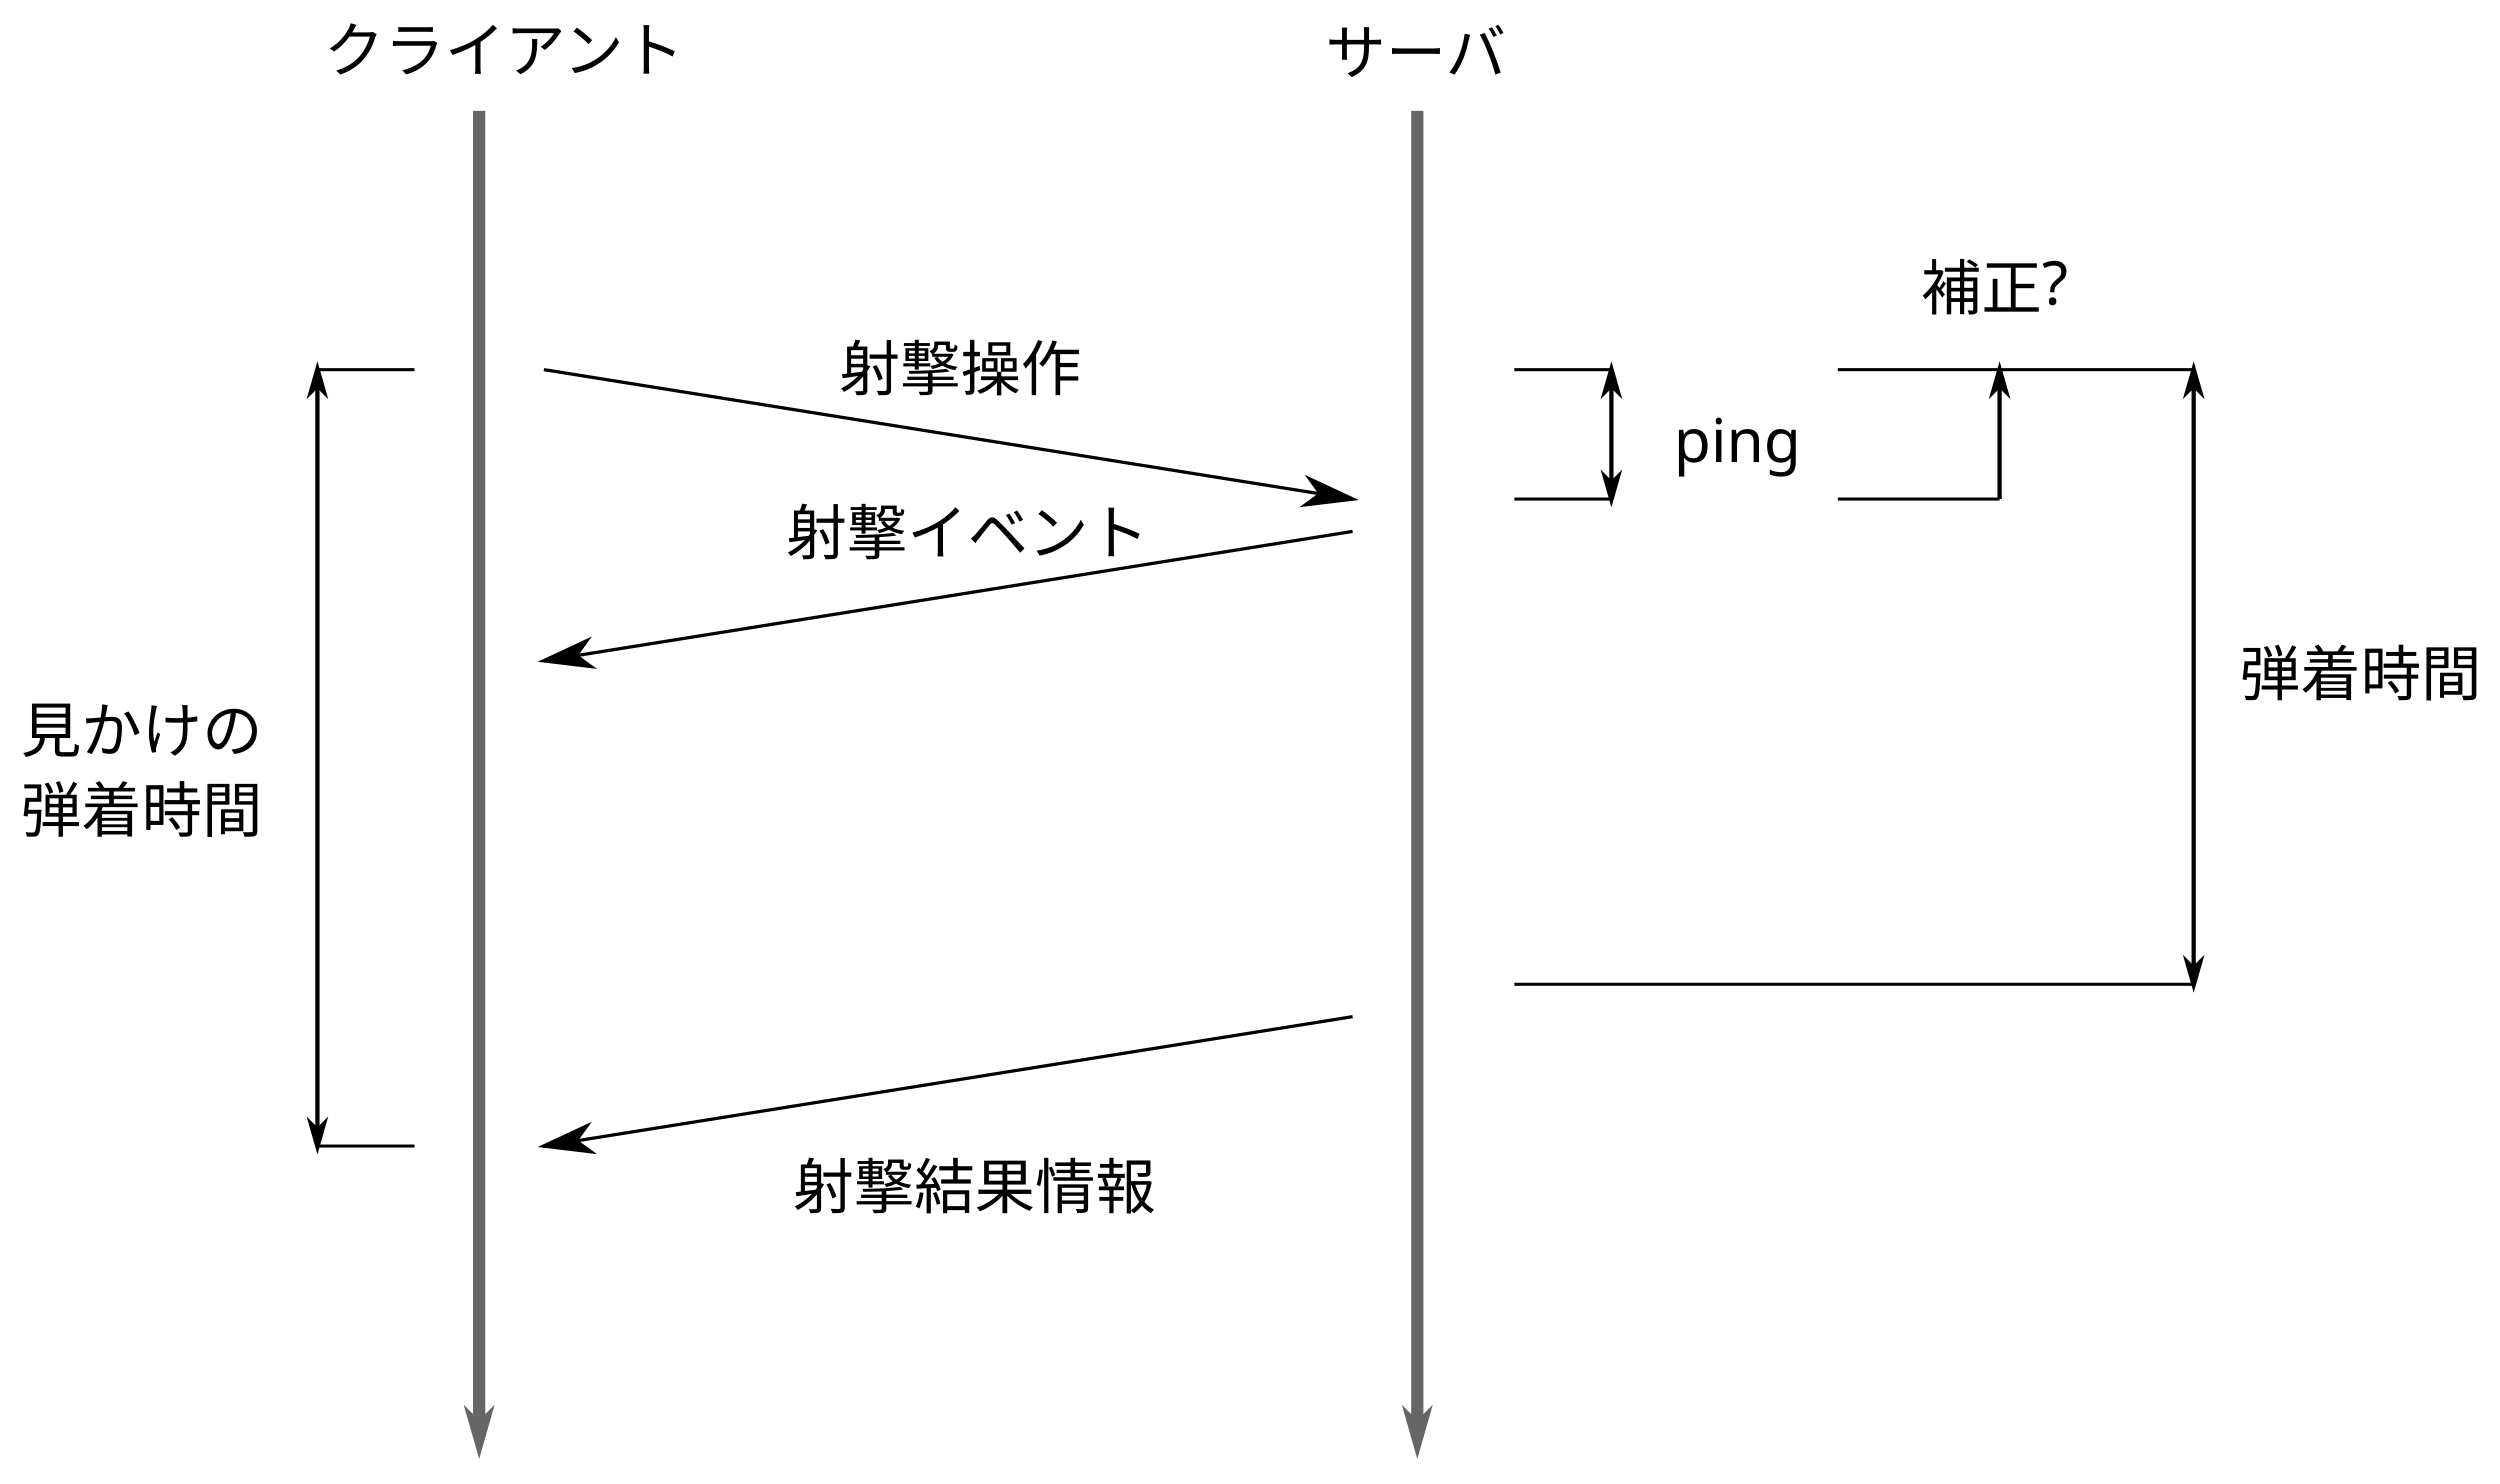
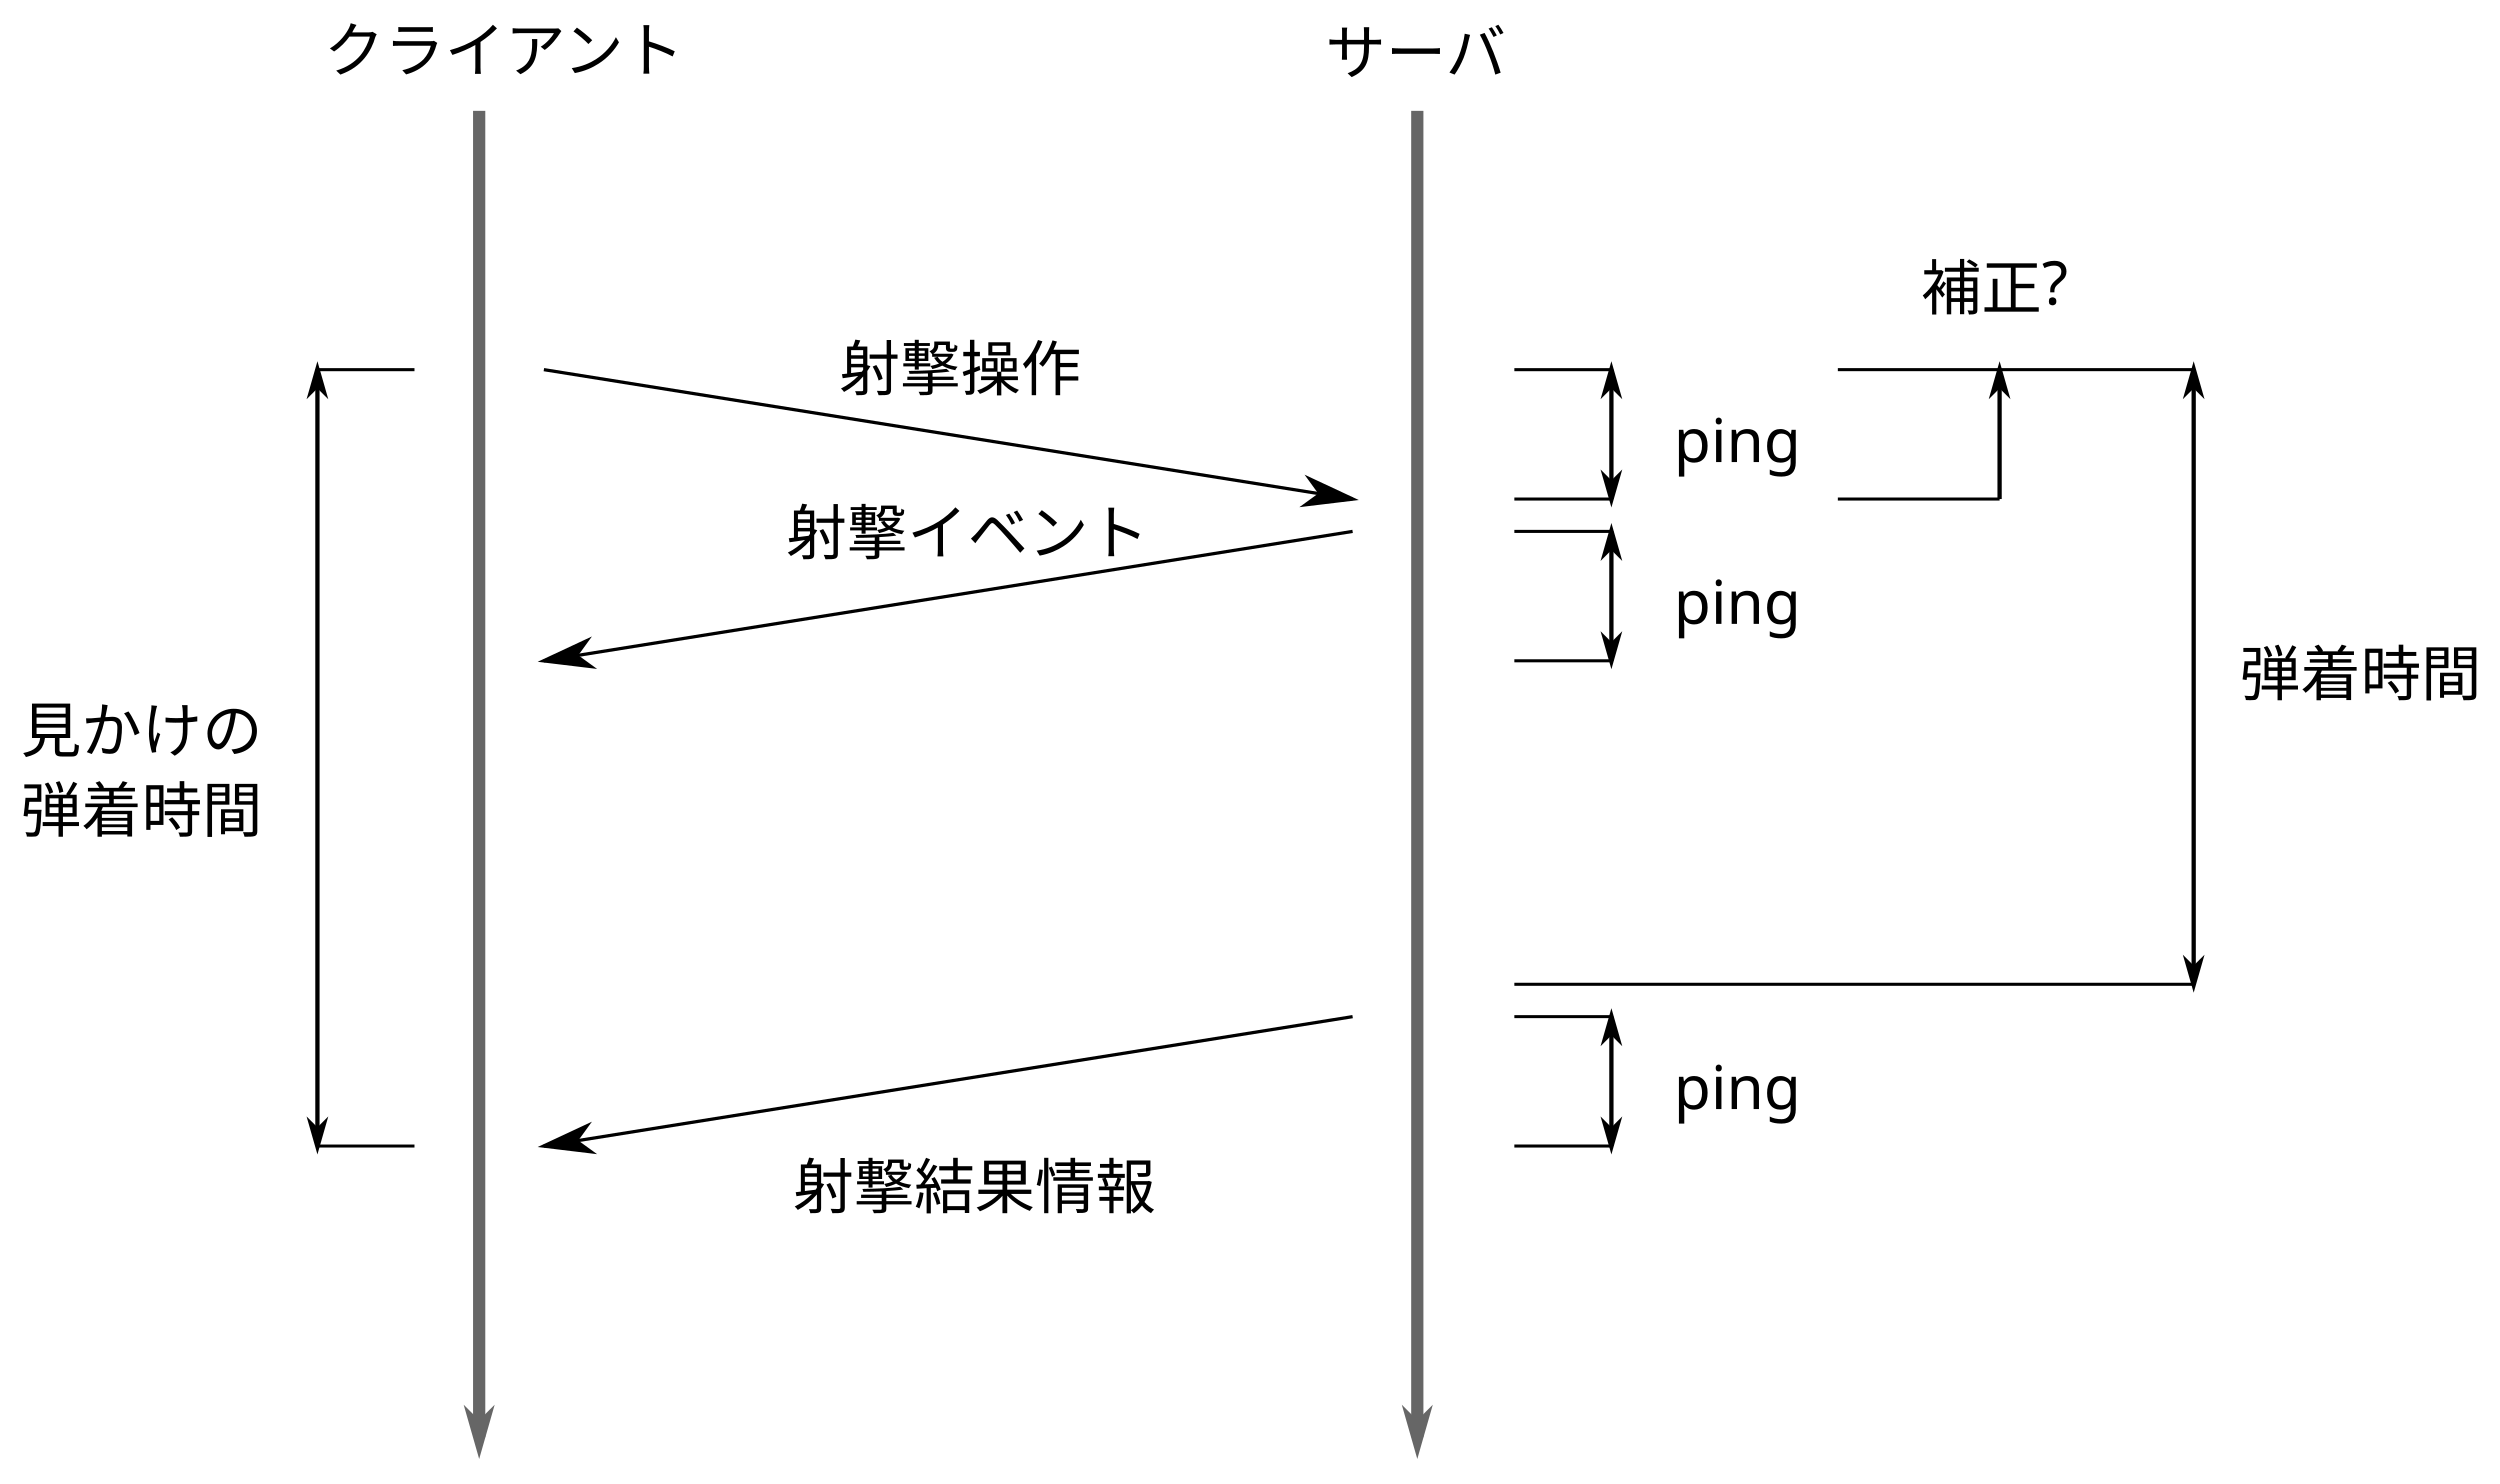
- <svg xmlns="http://www.w3.org/2000/svg" width="204.474mm" height="121.331mm" viewBox="0 0 204.474 121.331" version="1.1" id="svg8">
+ <svg xmlns="http://www.w3.org/2000/svg" id="svg8" version="1.1" viewBox="0 0 204.474 121.331" height="121.331mm" width="204.474mm">
  <defs id="defs2">
-     <marker style="overflow:visible" id="marker1900" refX="0" refY="0" orient="auto">
-       <path transform="matrix(-0.4,0,0,-0.4,-4,0)" style="fill:#000000;fill-opacity:1;fill-rule:evenodd;stroke:#000000;stroke-width:1pt;stroke-opacity:1" d="M 0,0 5,-5 -12.5,0 5,5 Z" id="path1898" />
+     <marker orient="auto" refY="0" refX="0" id="marker1900" style="overflow:visible">
+       <path id="path1898" d="M 0,0 5,-5 -12.5,0 5,5 Z" style="fill:#000000;fill-opacity:1;fill-rule:evenodd;stroke:#000000;stroke-width:1pt;stroke-opacity:1" transform="matrix(-0.4,0,0,-0.4,-4,0)" />
    </marker>
-     <marker orient="auto" refY="0" refX="0" id="Arrow1Mend" style="overflow:visible">
-       <path id="path858" d="M 0,0 5,-5 -12.5,0 5,5 Z" style="fill:#000000;fill-opacity:1;fill-rule:evenodd;stroke:#000000;stroke-width:1pt;stroke-opacity:1" transform="matrix(-0.4,0,0,-0.4,-4,0)" />
+     <marker style="overflow:visible" id="Arrow1Mend" refX="0" refY="0" orient="auto">
+       <path transform="matrix(-0.4,0,0,-0.4,-4,0)" style="fill:#000000;fill-opacity:1;fill-rule:evenodd;stroke:#000000;stroke-width:1pt;stroke-opacity:1" d="M 0,0 5,-5 -12.5,0 5,5 Z" id="path858" />
    </marker>
-     <marker orient="auto" refY="0" refX="0" id="Arrow1Mstart" style="overflow:visible">
-       <path id="path855" d="M 0,0 5,-5 -12.5,0 5,5 Z" style="fill:#000000;fill-opacity:1;fill-rule:evenodd;stroke:#000000;stroke-width:1pt;stroke-opacity:1" transform="matrix(0.4,0,0,0.4,4,0)" />
+     <marker style="overflow:visible" id="Arrow1Mstart" refX="0" refY="0" orient="auto">
+       <path transform="matrix(0.4,0,0,0.4,4,0)" style="fill:#000000;fill-opacity:1;fill-rule:evenodd;stroke:#000000;stroke-width:1pt;stroke-opacity:1" d="M 0,0 5,-5 -12.5,0 5,5 Z" id="path855" />
    </marker>
-     <marker orient="auto" refY="0" refX="0" id="marker1254" style="overflow:visible">
-       <path id="path1252" d="M 0,0 5,-5 -12.5,0 5,5 Z" style="fill:#000000;fill-opacity:1;fill-rule:evenodd;stroke:#000000;stroke-width:1pt;stroke-opacity:1" transform="matrix(-0.8,0,0,-0.8,-10,0)" />
+     <marker style="overflow:visible" id="marker1254" refX="0" refY="0" orient="auto">
+       <path transform="matrix(-0.8,0,0,-0.8,-10,0)" style="fill:#000000;fill-opacity:1;fill-rule:evenodd;stroke:#000000;stroke-width:1pt;stroke-opacity:1" d="M 0,0 5,-5 -12.5,0 5,5 Z" id="path1252" />
    </marker>
-     <marker orient="auto" refY="0" refX="0" id="Arrow1Send" style="overflow:visible">
-       <path id="path864" d="M 0,0 5,-5 -12.5,0 5,5 Z" style="fill:#666666;fill-opacity:1;fill-rule:evenodd;stroke:#666666;stroke-width:1pt;stroke-opacity:1" transform="matrix(-0.2,0,0,-0.2,-1.2,0)" />
+     <marker style="overflow:visible" id="Arrow1Send" refX="0" refY="0" orient="auto">
+       <path transform="matrix(-0.2,0,0,-0.2,-1.2,0)" style="fill:#666666;fill-opacity:1;fill-rule:evenodd;stroke:#666666;stroke-width:1pt;stroke-opacity:1" d="M 0,0 5,-5 -12.5,0 5,5 Z" id="path864" />
    </marker>
-     <marker orient="auto" refY="0" refX="0" id="Arrow1Lend" style="overflow:visible">
-       <path id="path852" d="M 0,0 5,-5 -12.5,0 5,5 Z" style="fill:#666666;fill-opacity:1;fill-rule:evenodd;stroke:#666666;stroke-width:1pt;stroke-opacity:1" transform="matrix(-0.8,0,0,-0.8,-10,0)" />
+     <marker style="overflow:visible" id="Arrow1Lend" refX="0" refY="0" orient="auto">
+       <path transform="matrix(-0.8,0,0,-0.8,-10,0)" style="fill:#666666;fill-opacity:1;fill-rule:evenodd;stroke:#666666;stroke-width:1pt;stroke-opacity:1" d="M 0,0 5,-5 -12.5,0 5,5 Z" id="path852" />
    </marker>
-     <marker style="overflow:visible" id="Arrow1Send-9" refX="0" refY="0" orient="auto">
-       <path transform="matrix(-0.2,0,0,-0.2,-1.2,0)" style="fill:#666666;fill-opacity:1;fill-rule:evenodd;stroke:#666666;stroke-width:1pt;stroke-opacity:1" d="M 0,0 5,-5 -12.5,0 5,5 Z" id="path864-7" />
+     <marker orient="auto" refY="0" refX="0" id="Arrow1Send-9" style="overflow:visible">
+       <path id="path864-7" d="M 0,0 5,-5 -12.5,0 5,5 Z" style="fill:#666666;fill-opacity:1;fill-rule:evenodd;stroke:#666666;stroke-width:1pt;stroke-opacity:1" transform="matrix(-0.2,0,0,-0.2,-1.2,0)" />
    </marker>
-     <marker style="overflow:visible" id="marker1254-2" refX="0" refY="0" orient="auto">
-       <path transform="matrix(-0.8,0,0,-0.8,-10,0)" style="fill:#000000;fill-opacity:1;fill-rule:evenodd;stroke:#000000;stroke-width:1pt;stroke-opacity:1" d="M 0,0 5,-5 -12.5,0 5,5 Z" id="path1252-6" />
+     <marker orient="auto" refY="0" refX="0" id="marker1254-2" style="overflow:visible">
+       <path id="path1252-6" d="M 0,0 5,-5 -12.5,0 5,5 Z" style="fill:#000000;fill-opacity:1;fill-rule:evenodd;stroke:#000000;stroke-width:1pt;stroke-opacity:1" transform="matrix(-0.8,0,0,-0.8,-10,0)" />
    </marker>
-     <marker orient="auto" refY="0" refX="0" id="marker1254-2-1" style="overflow:visible">
-       <path id="path1252-6-9" d="M 0,0 5,-5 -12.5,0 5,5 Z" style="fill:#000000;fill-opacity:1;fill-rule:evenodd;stroke:#000000;stroke-width:1pt;stroke-opacity:1" transform="matrix(-0.8,0,0,-0.8,-10,0)" />
+     <marker style="overflow:visible" id="marker1254-2-1" refX="0" refY="0" orient="auto">
+       <path transform="matrix(-0.8,0,0,-0.8,-10,0)" style="fill:#000000;fill-opacity:1;fill-rule:evenodd;stroke:#000000;stroke-width:1pt;stroke-opacity:1" d="M 0,0 5,-5 -12.5,0 5,5 Z" id="path1252-6-9" />
    </marker>
-     <marker style="overflow:visible" id="Arrow1Mstart-4" refX="0" refY="0" orient="auto">
-       <path transform="matrix(0.4,0,0,0.4,4,0)" style="fill:#000000;fill-opacity:1;fill-rule:evenodd;stroke:#000000;stroke-width:1pt;stroke-opacity:1" d="M 0,0 5,-5 -12.5,0 5,5 Z" id="path855-8" />
+     <marker orient="auto" refY="0" refX="0" id="Arrow1Mstart-4" style="overflow:visible">
+       <path id="path855-8" d="M 0,0 5,-5 -12.5,0 5,5 Z" style="fill:#000000;fill-opacity:1;fill-rule:evenodd;stroke:#000000;stroke-width:1pt;stroke-opacity:1" transform="matrix(0.4,0,0,0.4,4,0)" />
    </marker>
-     <marker style="overflow:visible" id="Arrow1Mend-5" refX="0" refY="0" orient="auto">
-       <path transform="matrix(-0.4,0,0,-0.4,-4,0)" style="fill:#000000;fill-opacity:1;fill-rule:evenodd;stroke:#000000;stroke-width:1pt;stroke-opacity:1" d="M 0,0 5,-5 -12.5,0 5,5 Z" id="path858-2" />
+     <marker orient="auto" refY="0" refX="0" id="Arrow1Mend-5" style="overflow:visible">
+       <path id="path858-2" d="M 0,0 5,-5 -12.5,0 5,5 Z" style="fill:#000000;fill-opacity:1;fill-rule:evenodd;stroke:#000000;stroke-width:1pt;stroke-opacity:1" transform="matrix(-0.4,0,0,-0.4,-4,0)" />
    </marker>
-     <marker orient="auto" refY="0" refX="0" id="Arrow1Mstart-4-4" style="overflow:visible">
-       <path id="path855-8-6" d="M 0,0 5,-5 -12.5,0 5,5 Z" style="fill:#000000;fill-opacity:1;fill-rule:evenodd;stroke:#000000;stroke-width:1pt;stroke-opacity:1" transform="matrix(0.4,0,0,0.4,4,0)" />
+     <marker style="overflow:visible" id="Arrow1Mstart-4-4" refX="0" refY="0" orient="auto">
+       <path transform="matrix(0.4,0,0,0.4,4,0)" style="fill:#000000;fill-opacity:1;fill-rule:evenodd;stroke:#000000;stroke-width:1pt;stroke-opacity:1" d="M 0,0 5,-5 -12.5,0 5,5 Z" id="path855-8-6" />
    </marker>
-     <marker orient="auto" refY="0" refX="0" id="Arrow1Mend-5-9" style="overflow:visible">
-       <path id="path858-2-3" d="M 0,0 5,-5 -12.5,0 5,5 Z" style="fill:#000000;fill-opacity:1;fill-rule:evenodd;stroke:#000000;stroke-width:1pt;stroke-opacity:1" transform="matrix(-0.4,0,0,-0.4,-4,0)" />
+     <marker style="overflow:visible" id="Arrow1Mend-5-9" refX="0" refY="0" orient="auto">
+       <path transform="matrix(-0.4,0,0,-0.4,-4,0)" style="fill:#000000;fill-opacity:1;fill-rule:evenodd;stroke:#000000;stroke-width:1pt;stroke-opacity:1" d="M 0,0 5,-5 -12.5,0 5,5 Z" id="path858-2-3" />
+     </marker>
+     <marker orient="auto" refY="0" refX="0" id="Arrow1Mstart-9" style="overflow:visible">
+       <path id="path855-5" d="M 0,0 5,-5 -12.5,0 5,5 Z" style="fill:#000000;fill-opacity:1;fill-rule:evenodd;stroke:#000000;stroke-width:1pt;stroke-opacity:1" transform="matrix(0.4,0,0,0.4,4,0)" />
+     </marker>
+     <marker orient="auto" refY="0" refX="0" id="Arrow1Mend-1" style="overflow:visible">
+       <path id="path858-7" d="M 0,0 5,-5 -12.5,0 5,5 Z" style="fill:#000000;fill-opacity:1;fill-rule:evenodd;stroke:#000000;stroke-width:1pt;stroke-opacity:1" transform="matrix(-0.4,0,0,-0.4,-4,0)" />
+     </marker>
+     <marker style="overflow:visible" id="Arrow1Mstart-9-6" refX="0" refY="0" orient="auto">
+       <path transform="matrix(0.4,0,0,0.4,4,0)" style="fill:#000000;fill-opacity:1;fill-rule:evenodd;stroke:#000000;stroke-width:1pt;stroke-opacity:1" d="M 0,0 5,-5 -12.5,0 5,5 Z" id="path855-5-5" />
+     </marker>
+     <marker style="overflow:visible" id="Arrow1Mend-1-1" refX="0" refY="0" orient="auto">
+       <path transform="matrix(-0.4,0,0,-0.4,-4,0)" style="fill:#000000;fill-opacity:1;fill-rule:evenodd;stroke:#000000;stroke-width:1pt;stroke-opacity:1" d="M 0,0 5,-5 -12.5,0 5,5 Z" id="path858-7-4" />
    </marker>
  </defs>
-   <g transform="translate(-3.141882,-14.74578)" id="layer1">
-     <text xml:space="preserve" style="font-style:normal;font-weight:normal;font-size:4.939px;line-height:1.25;font-family:sans-serif;fill:#000000;fill-opacity:1;stroke:none;stroke-width:0.265" x="71.815" y="46.68" id="text837">
-       <tspan id="tspan835" x="71.815" y="46.68" style="font-size:4.939px;stroke-width:0.265">射撃操作</tspan>
+   <g id="layer1" transform="translate(-3.141882,-14.74578)">
+     <text id="text837" y="46.68" x="71.815" style="font-style:normal;font-weight:normal;font-size:4.939px;line-height:1.25;font-family:sans-serif;fill:#000000;fill-opacity:1;stroke:none;stroke-width:0.265" xml:space="preserve">
+       <tspan style="font-size:4.939px;stroke-width:0.265" y="46.68" x="71.815" id="tspan835">射撃操作</tspan>
    </text>
-     <text xml:space="preserve" style="font-style:normal;font-weight:normal;font-size:4.939px;line-height:1.25;font-family:sans-serif;fill:#000000;fill-opacity:1;stroke:none;stroke-width:0.265" x="67.469" y="60.098" id="text841">
-       <tspan id="tspan839" x="67.469" y="60.098" style="font-size:4.939px;stroke-width:0.265">射撃イベント</tspan>
+     <text id="text841" y="60.098" x="67.469" style="font-style:normal;font-weight:normal;font-size:4.939px;line-height:1.25;font-family:sans-serif;fill:#000000;fill-opacity:1;stroke:none;stroke-width:0.265" xml:space="preserve">
+       <tspan style="font-size:4.939px;stroke-width:0.265" y="60.098" x="67.469" id="tspan839">射撃イベント</tspan>
    </text>
-     <text xml:space="preserve" style="font-style:normal;font-weight:normal;font-size:4.939px;line-height:1.25;font-family:sans-serif;fill:#000000;fill-opacity:1;stroke:none;stroke-width:0.265" x="68.036" y="113.582" id="text845">
-       <tspan id="tspan843" x="68.036" y="113.582" style="font-size:4.939px;stroke-width:0.265">射撃結果情報</tspan>
+     <text id="text845" y="113.582" x="68.036" style="font-style:normal;font-weight:normal;font-size:4.939px;line-height:1.25;font-family:sans-serif;fill:#000000;fill-opacity:1;stroke:none;stroke-width:0.265" xml:space="preserve">
+       <tspan style="font-size:4.939px;stroke-width:0.265" y="113.582" x="68.036" id="tspan843">射撃結果情報</tspan>
    </text>
-     <path style="fill:none;stroke:#666666;stroke-width:1;stroke-linecap:butt;stroke-linejoin:miter;stroke-miterlimit:4;stroke-dasharray:none;stroke-opacity:1;marker-end:url(#Arrow1Send)" d="M 42.333,23.812 V 132.292" id="path847" />
-     <path id="path847-9" d="M 119.062,23.812 V 132.292" style="fill:none;stroke:#666666;stroke-width:1;stroke-linecap:butt;stroke-linejoin:miter;stroke-miterlimit:4;stroke-dasharray:none;stroke-opacity:1;marker-end:url(#Arrow1Send-9)" />
-     <text id="text837-3" y="20.628" x="29.639" style="font-style:normal;font-weight:normal;font-size:4.939px;line-height:1.25;font-family:sans-serif;fill:#000000;fill-opacity:1;stroke:none;stroke-width:0.265" xml:space="preserve">
-       <tspan style="font-size:4.939px;stroke-width:0.265" y="20.628" x="29.639" id="tspan835-0">クライアント</tspan>
+     <path id="path847" d="M 42.333,23.812 V 132.292" style="fill:none;stroke:#666666;stroke-width:1;stroke-linecap:butt;stroke-linejoin:miter;stroke-miterlimit:4;stroke-dasharray:none;stroke-opacity:1;marker-end:url(#Arrow1Send)" />
+     <path style="fill:none;stroke:#666666;stroke-width:1;stroke-linecap:butt;stroke-linejoin:miter;stroke-miterlimit:4;stroke-dasharray:none;stroke-opacity:1;marker-end:url(#Arrow1Send-9)" d="M 119.062,23.812 V 132.292" id="path847-9" />
+     <text xml:space="preserve" style="font-style:normal;font-weight:normal;font-size:4.939px;line-height:1.25;font-family:sans-serif;fill:#000000;fill-opacity:1;stroke:none;stroke-width:0.265" x="29.639" y="20.628" id="text837-3">
+       <tspan id="tspan835-0" x="29.639" y="20.628" style="font-size:4.939px;stroke-width:0.265">クライアント</tspan>
    </text>
-     <text xml:space="preserve" style="font-style:normal;font-weight:normal;font-size:4.939px;line-height:1.25;font-family:sans-serif;fill:#000000;fill-opacity:1;stroke:none;stroke-width:0.265" x="111.549" y="20.817" id="text837-3-0">
-       <tspan id="tspan835-0-4" x="111.549" y="20.817" style="font-size:4.939px;stroke-width:0.265">サーバ</tspan>
+     <text id="text837-3-0" y="20.817" x="111.549" style="font-style:normal;font-weight:normal;font-size:4.939px;line-height:1.25;font-family:sans-serif;fill:#000000;fill-opacity:1;stroke:none;stroke-width:0.265" xml:space="preserve">
+       <tspan style="font-size:4.939px;stroke-width:0.265" y="20.817" x="111.549" id="tspan835-0-4">サーバ</tspan>
    </text>
-     <path style="fill:none;stroke:#000000;stroke-width:0.265px;stroke-linecap:butt;stroke-linejoin:miter;stroke-opacity:1;marker-end:url(#marker1254)" d="M 47.625,44.979 113.771,55.562" id="path1250" />
-     <path id="path1250-1" d="M 113.771,58.208 47.625,68.792" style="fill:none;stroke:#000000;stroke-width:0.265px;stroke-linecap:butt;stroke-linejoin:miter;stroke-opacity:1;marker-end:url(#marker1254-2)" />
-     <path style="fill:none;stroke:#000000;stroke-width:0.265px;stroke-linecap:butt;stroke-linejoin:miter;stroke-opacity:1;marker-end:url(#marker1254-2-1)" d="M 113.771,97.896 47.625,108.479" id="path1250-1-3" />
-     <path style="fill:none;stroke:#000000;stroke-width:0.25;stroke-linecap:butt;stroke-linejoin:miter;stroke-miterlimit:4;stroke-dasharray:none;stroke-opacity:1" d="m 127,44.979 c 7.938,0 7.938,0 7.938,0" id="path1482" />
-     <path style="fill:none;stroke:#000000;stroke-width:0.25;stroke-linecap:butt;stroke-linejoin:miter;stroke-miterlimit:4;stroke-dasharray:none;stroke-opacity:1" d="m 127,55.562 h 7.938" id="path1484" />
-     <path style="fill:none;stroke:#000000;stroke-width:0.35;stroke-linecap:butt;stroke-linejoin:miter;stroke-miterlimit:4;stroke-dasharray:none;stroke-opacity:1;marker-start:url(#Arrow1Mstart);marker-end:url(#Arrow1Mend)" d="M 134.938,44.979 V 55.562" id="path1486" />
-     <text xml:space="preserve" style="font-style:normal;font-weight:normal;font-size:4.939px;line-height:1.25;font-family:sans-serif;fill:#000000;fill-opacity:1;stroke:none;stroke-width:0.265" x="140.04" y="52.539" id="text1662">
-       <tspan id="tspan1660" x="140.04" y="52.539" style="font-size:4.939px;stroke-width:0.265">ping</tspan>
+     <path id="path1250" d="M 47.625,44.979 113.771,55.562" style="fill:none;stroke:#000000;stroke-width:0.265px;stroke-linecap:butt;stroke-linejoin:miter;stroke-opacity:1;marker-end:url(#marker1254)" />
+     <path style="fill:none;stroke:#000000;stroke-width:0.265px;stroke-linecap:butt;stroke-linejoin:miter;stroke-opacity:1;marker-end:url(#marker1254-2)" d="M 113.771,58.208 47.625,68.792" id="path1250-1" />
+     <path id="path1250-1-3" d="M 113.771,97.896 47.625,108.479" style="fill:none;stroke:#000000;stroke-width:0.265px;stroke-linecap:butt;stroke-linejoin:miter;stroke-opacity:1;marker-end:url(#marker1254-2-1)" />
+     <path id="path1482" d="m 127,44.979 c 7.938,0 7.938,0 7.938,0" style="fill:none;stroke:#000000;stroke-width:0.25;stroke-linecap:butt;stroke-linejoin:miter;stroke-miterlimit:4;stroke-dasharray:none;stroke-opacity:1" />
+     <path id="path1484" d="m 127,55.562 h 7.938" style="fill:none;stroke:#000000;stroke-width:0.25;stroke-linecap:butt;stroke-linejoin:miter;stroke-miterlimit:4;stroke-dasharray:none;stroke-opacity:1" />
+     <path id="path1486" d="M 134.938,44.979 V 55.562" style="fill:none;stroke:#000000;stroke-width:0.35;stroke-linecap:butt;stroke-linejoin:miter;stroke-miterlimit:4;stroke-dasharray:none;stroke-opacity:1;marker-start:url(#Arrow1Mstart);marker-end:url(#Arrow1Mend)" />
+     <text id="text1662" y="52.539" x="140.04" style="font-style:normal;font-weight:normal;font-size:4.939px;line-height:1.25;font-family:sans-serif;fill:#000000;fill-opacity:1;stroke:none;stroke-width:0.265" xml:space="preserve">
+       <tspan style="font-size:4.939px;stroke-width:0.265" y="52.539" x="140.04" id="tspan1660">ping</tspan>
    </text>
-     <path id="path1486-7" d="M 182.562,44.979 V 95.25" style="fill:none;stroke:#000000;stroke-width:0.35;stroke-linecap:butt;stroke-linejoin:miter;stroke-miterlimit:4;stroke-dasharray:none;stroke-opacity:1;marker-start:url(#Arrow1Mstart-4);marker-end:url(#Arrow1Mend-5)" />
-     <path id="path1484-7" d="m 127,95.25 h 55.562" style="fill:none;stroke:#000000;stroke-width:0.25;stroke-linecap:butt;stroke-linejoin:miter;stroke-miterlimit:4;stroke-dasharray:none;stroke-opacity:1" />
-     <path style="fill:none;stroke:#000000;stroke-width:0.35;stroke-linecap:butt;stroke-linejoin:miter;stroke-miterlimit:4;stroke-dasharray:none;stroke-opacity:1;marker-end:url(#marker1900)" d="M 166.688,55.562 V 44.979" id="path1896" />
-     <text xml:space="preserve" style="font-style:normal;font-weight:normal;font-size:4.939px;line-height:1.25;font-family:sans-serif;fill:#000000;fill-opacity:1;stroke:none;stroke-width:0.265" x="160.262" y="40.065" id="text2012">
-       <tspan id="tspan2010" x="160.262" y="40.065" style="font-size:4.939px;stroke-width:0.265">補正?</tspan>
+     <path style="fill:none;stroke:#000000;stroke-width:0.35;stroke-linecap:butt;stroke-linejoin:miter;stroke-miterlimit:4;stroke-dasharray:none;stroke-opacity:1;marker-start:url(#Arrow1Mstart-4);marker-end:url(#Arrow1Mend-5)" d="M 182.562,44.979 V 95.25" id="path1486-7" />
+     <path style="fill:none;stroke:#000000;stroke-width:0.25;stroke-linecap:butt;stroke-linejoin:miter;stroke-miterlimit:4;stroke-dasharray:none;stroke-opacity:1" d="m 127,95.25 h 55.562" id="path1484-7" />
+     <path id="path1896" d="M 166.688,55.562 V 44.979" style="fill:none;stroke:#000000;stroke-width:0.35;stroke-linecap:butt;stroke-linejoin:miter;stroke-miterlimit:4;stroke-dasharray:none;stroke-opacity:1;marker-end:url(#marker1900)" />
+     <text id="text2012" y="40.065" x="160.262" style="font-style:normal;font-weight:normal;font-size:4.939px;line-height:1.25;font-family:sans-serif;fill:#000000;fill-opacity:1;stroke:none;stroke-width:0.265" xml:space="preserve">
+       <tspan style="font-size:4.939px;stroke-width:0.265" y="40.065" x="160.262" id="tspan2010">補正?</tspan>
    </text>
-     <path style="fill:none;stroke:#000000;stroke-width:0.25;stroke-linecap:butt;stroke-linejoin:miter;stroke-miterlimit:4;stroke-dasharray:none;stroke-opacity:1" d="M 153.458,44.979 H 182.562" id="path2014" />
-     <path style="fill:none;stroke:#000000;stroke-width:0.25;stroke-linecap:butt;stroke-linejoin:miter;stroke-miterlimit:4;stroke-dasharray:none;stroke-opacity:1" d="m 153.458,55.562 h 13.229 v 0" id="path2040" />
-     <text id="text2012-7" y="71.626" x="186.342" style="font-style:normal;font-weight:normal;font-size:4.939px;line-height:1.25;font-family:sans-serif;fill:#000000;fill-opacity:1;stroke:none;stroke-width:0.265" xml:space="preserve">
-       <tspan style="font-size:4.939px;stroke-width:0.265" y="71.626" x="186.342" id="tspan2010-0">弾着時間</tspan>
+     <path id="path2014" d="M 153.458,44.979 H 182.562" style="fill:none;stroke:#000000;stroke-width:0.25;stroke-linecap:butt;stroke-linejoin:miter;stroke-miterlimit:4;stroke-dasharray:none;stroke-opacity:1" />
+     <path id="path2040" d="m 153.458,55.562 h 13.229 v 0" style="fill:none;stroke:#000000;stroke-width:0.25;stroke-linecap:butt;stroke-linejoin:miter;stroke-miterlimit:4;stroke-dasharray:none;stroke-opacity:1" />
+     <text xml:space="preserve" style="font-style:normal;font-weight:normal;font-size:4.939px;line-height:1.25;font-family:sans-serif;fill:#000000;fill-opacity:1;stroke:none;stroke-width:0.265" x="186.342" y="71.626" id="text2012-7">
+       <tspan id="tspan2010-0" x="186.342" y="71.626" style="font-size:4.939px;stroke-width:0.265">弾着時間</tspan>
    </text>
-     <text xml:space="preserve" style="font-style:normal;font-weight:normal;font-size:4.939px;line-height:1.25;font-family:sans-serif;fill:#000000;fill-opacity:1;stroke:none;stroke-width:0.265" x="4.852" y="76.262" id="text2092">
-       <tspan x="4.852" y="76.262" style="font-size:4.939px;stroke-width:0.265" id="tspan2094">見かけの</tspan>
-       <tspan x="4.852" y="82.791" style="font-size:4.939px;stroke-width:0.265" id="tspan2336">弾着時間</tspan>
+     <text id="text2092" y="76.262" x="4.852" style="font-style:normal;font-weight:normal;font-size:4.939px;line-height:1.25;font-family:sans-serif;fill:#000000;fill-opacity:1;stroke:none;stroke-width:0.265" xml:space="preserve">
+       <tspan id="tspan2094" style="font-size:4.939px;stroke-width:0.265" y="76.262" x="4.852">見かけの</tspan>
+       <tspan id="tspan2336" style="font-size:4.939px;stroke-width:0.265" y="82.791" x="4.852">弾着時間</tspan>
    </text>
-     <path style="fill:none;stroke:#000000;stroke-width:0.35;stroke-linecap:butt;stroke-linejoin:miter;stroke-miterlimit:4;stroke-dasharray:none;stroke-opacity:1;marker-start:url(#Arrow1Mstart-4-4);marker-end:url(#Arrow1Mend-5-9)" d="M 29.104,44.979 V 108.479" id="path1486-7-2" />
-     <path id="path1482-8" d="m 29.104,44.979 c 7.938,0 7.938,0 7.938,0" style="fill:none;stroke:#000000;stroke-width:0.25;stroke-linecap:butt;stroke-linejoin:miter;stroke-miterlimit:4;stroke-dasharray:none;stroke-opacity:1" />
-     <path id="path1482-5" d="m 29.104,108.479 c 7.938,0 7.938,0 7.938,0" style="fill:none;stroke:#000000;stroke-width:0.25;stroke-linecap:butt;stroke-linejoin:miter;stroke-miterlimit:4;stroke-dasharray:none;stroke-opacity:1" />
+     <path id="path1486-7-2" d="M 29.104,44.979 V 108.479" style="fill:none;stroke:#000000;stroke-width:0.35;stroke-linecap:butt;stroke-linejoin:miter;stroke-miterlimit:4;stroke-dasharray:none;stroke-opacity:1;marker-start:url(#Arrow1Mstart-4-4);marker-end:url(#Arrow1Mend-5-9)" />
+     <path style="fill:none;stroke:#000000;stroke-width:0.25;stroke-linecap:butt;stroke-linejoin:miter;stroke-miterlimit:4;stroke-dasharray:none;stroke-opacity:1" d="m 29.104,44.979 c 7.938,0 7.938,0 7.938,0" id="path1482-8" />
+     <path style="fill:none;stroke:#000000;stroke-width:0.25;stroke-linecap:butt;stroke-linejoin:miter;stroke-miterlimit:4;stroke-dasharray:none;stroke-opacity:1" d="m 29.104,108.479 c 7.938,0 7.938,0 7.938,0" id="path1482-5" />
+     <path style="fill:none;stroke:#000000;stroke-width:0.25;stroke-linecap:butt;stroke-linejoin:miter;stroke-miterlimit:4;stroke-dasharray:none;stroke-opacity:1" d="m 127,58.208 c 7.938,0 7.938,0 7.938,0" id="path1482-57" />
+     <path style="fill:none;stroke:#000000;stroke-width:0.25;stroke-linecap:butt;stroke-linejoin:miter;stroke-miterlimit:4;stroke-dasharray:none;stroke-opacity:1" d="m 127,68.792 h 7.938" id="path1484-70" />
+     <path style="fill:none;stroke:#000000;stroke-width:0.35;stroke-linecap:butt;stroke-linejoin:miter;stroke-miterlimit:4;stroke-dasharray:none;stroke-opacity:1;marker-start:url(#Arrow1Mstart-9);marker-end:url(#Arrow1Mend-1)" d="M 134.938,58.208 V 68.792" id="path1486-8" />
+     <text xml:space="preserve" style="font-style:normal;font-weight:normal;font-size:4.939px;line-height:1.25;font-family:sans-serif;fill:#000000;fill-opacity:1;stroke:none;stroke-width:0.265" x="140.04" y="65.768" id="text1662-1">
+       <tspan id="tspan1660-2" x="140.04" y="65.768" style="font-size:4.939px;stroke-width:0.265">ping</tspan>
+     </text>
+     <path id="path1482-57-3" d="m 127,97.896 c 7.938,0 7.938,0 7.938,0" style="fill:none;stroke:#000000;stroke-width:0.25;stroke-linecap:butt;stroke-linejoin:miter;stroke-miterlimit:4;stroke-dasharray:none;stroke-opacity:1" />
+     <path id="path1484-70-2" d="m 127,108.479 h 7.938" style="fill:none;stroke:#000000;stroke-width:0.25;stroke-linecap:butt;stroke-linejoin:miter;stroke-miterlimit:4;stroke-dasharray:none;stroke-opacity:1" />
+     <path id="path1486-8-8" d="M 134.938,97.896 V 108.479" style="fill:none;stroke:#000000;stroke-width:0.35;stroke-linecap:butt;stroke-linejoin:miter;stroke-miterlimit:4;stroke-dasharray:none;stroke-opacity:1;marker-start:url(#Arrow1Mstart-9-6);marker-end:url(#Arrow1Mend-1-1)" />
+     <text id="text1662-1-8" y="105.455" x="140.04" style="font-style:normal;font-weight:normal;font-size:4.939px;line-height:1.25;font-family:sans-serif;fill:#000000;fill-opacity:1;stroke:none;stroke-width:0.265" xml:space="preserve">
+       <tspan style="font-size:4.939px;stroke-width:0.265" y="105.455" x="140.04" id="tspan1660-2-6">ping</tspan>
+     </text>
  </g>
</svg>
